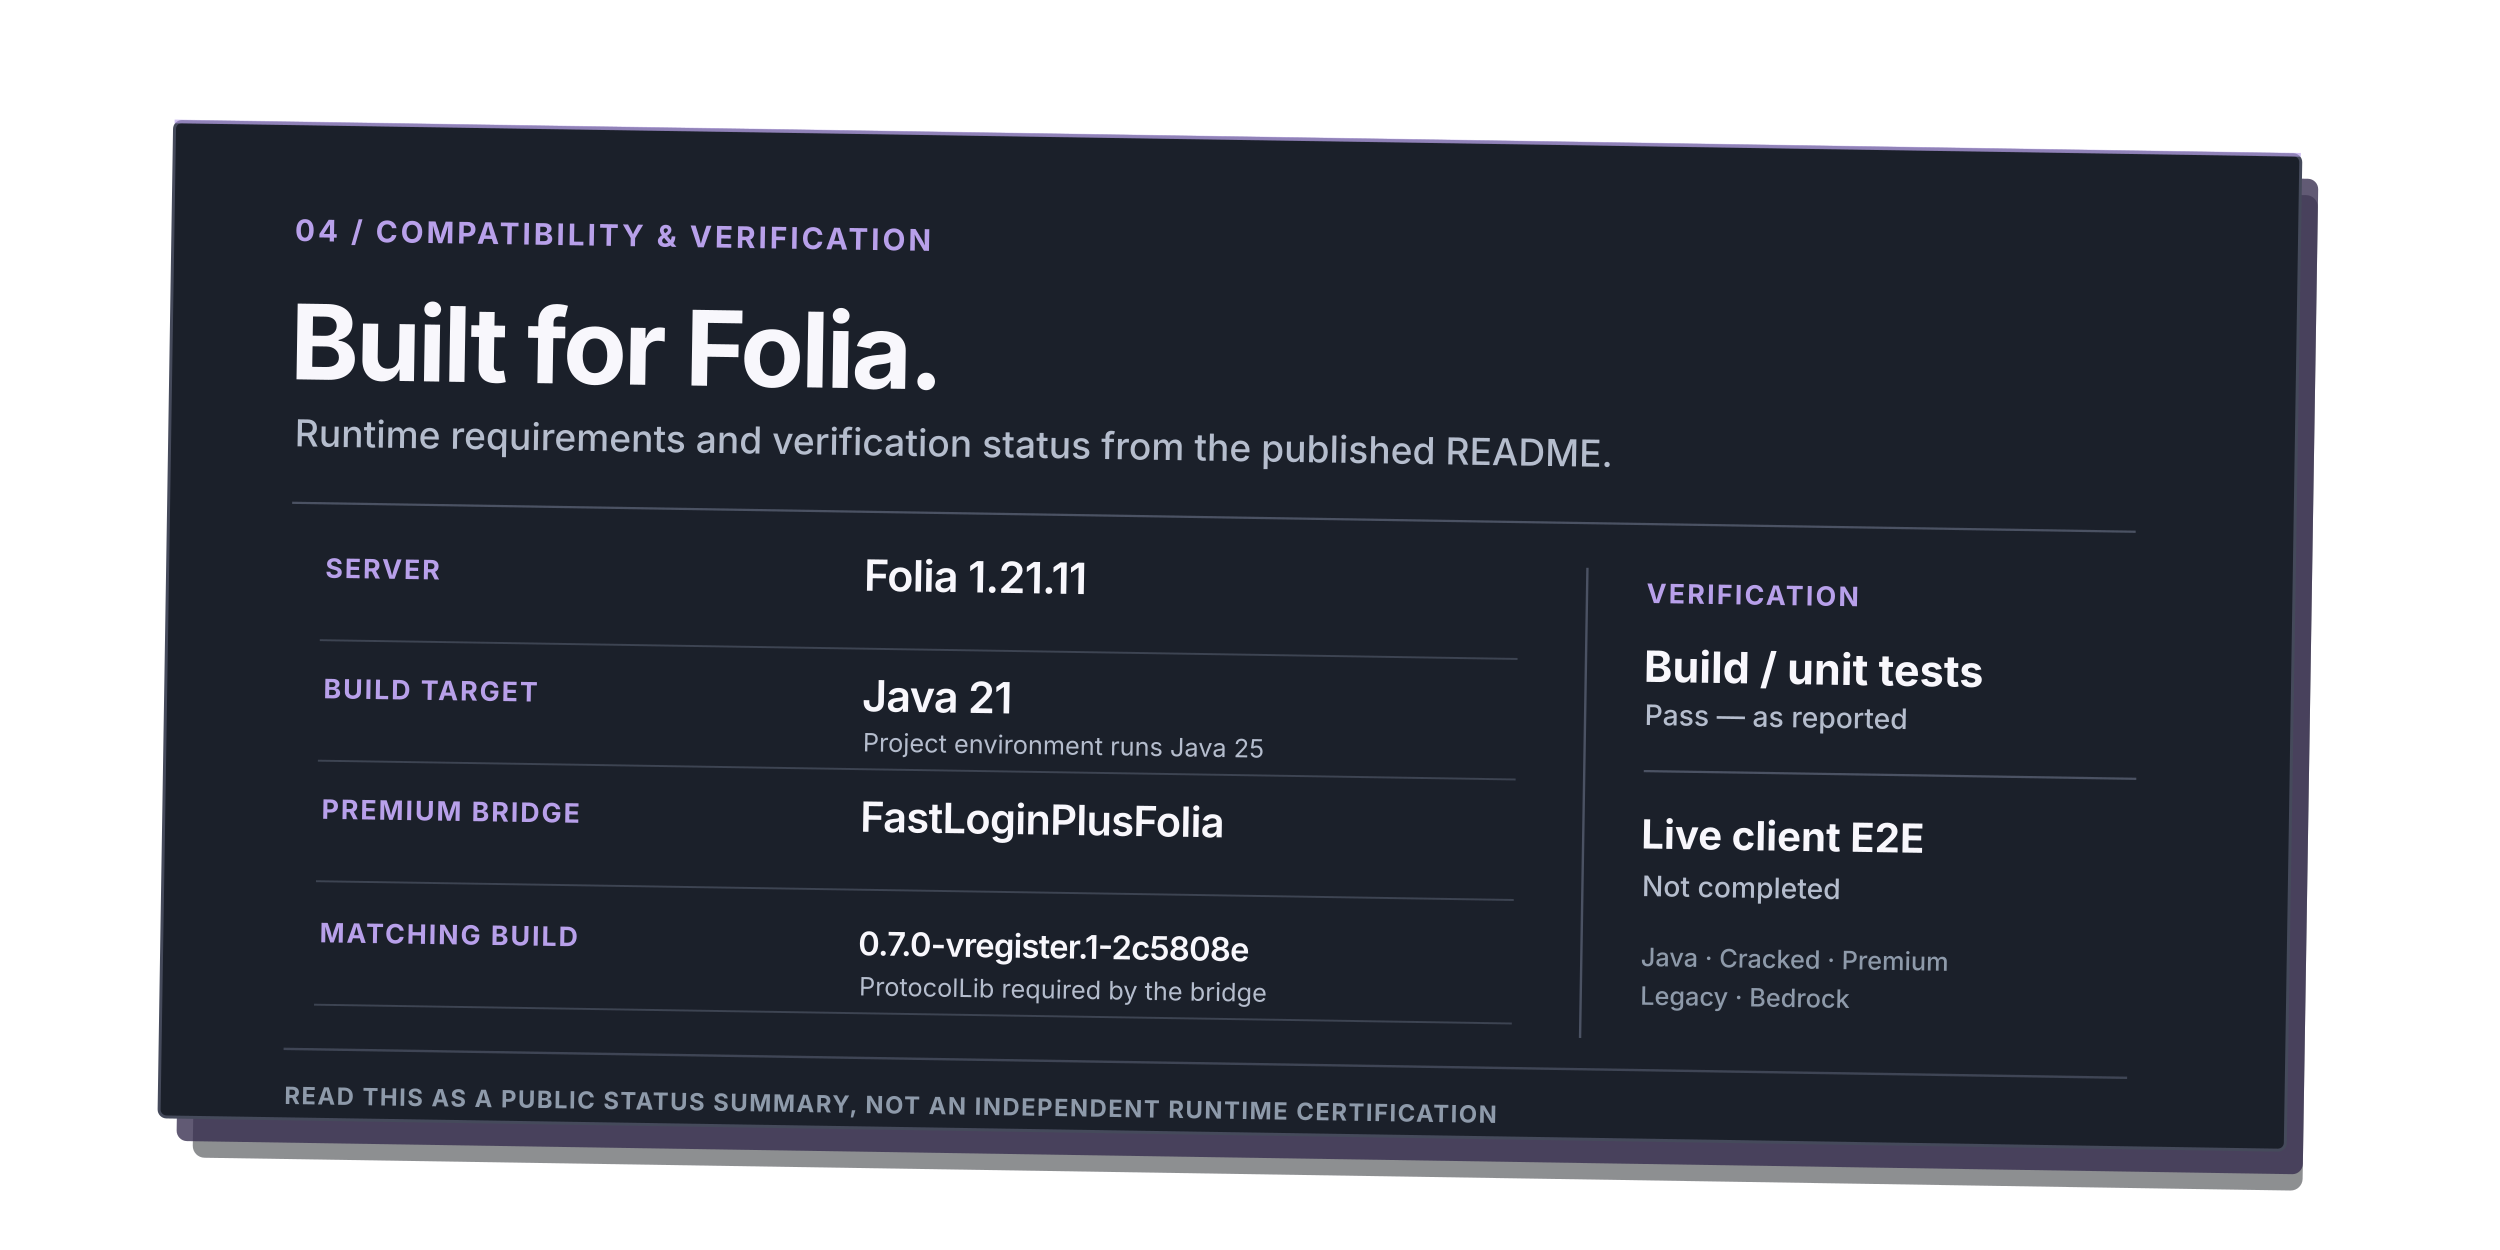
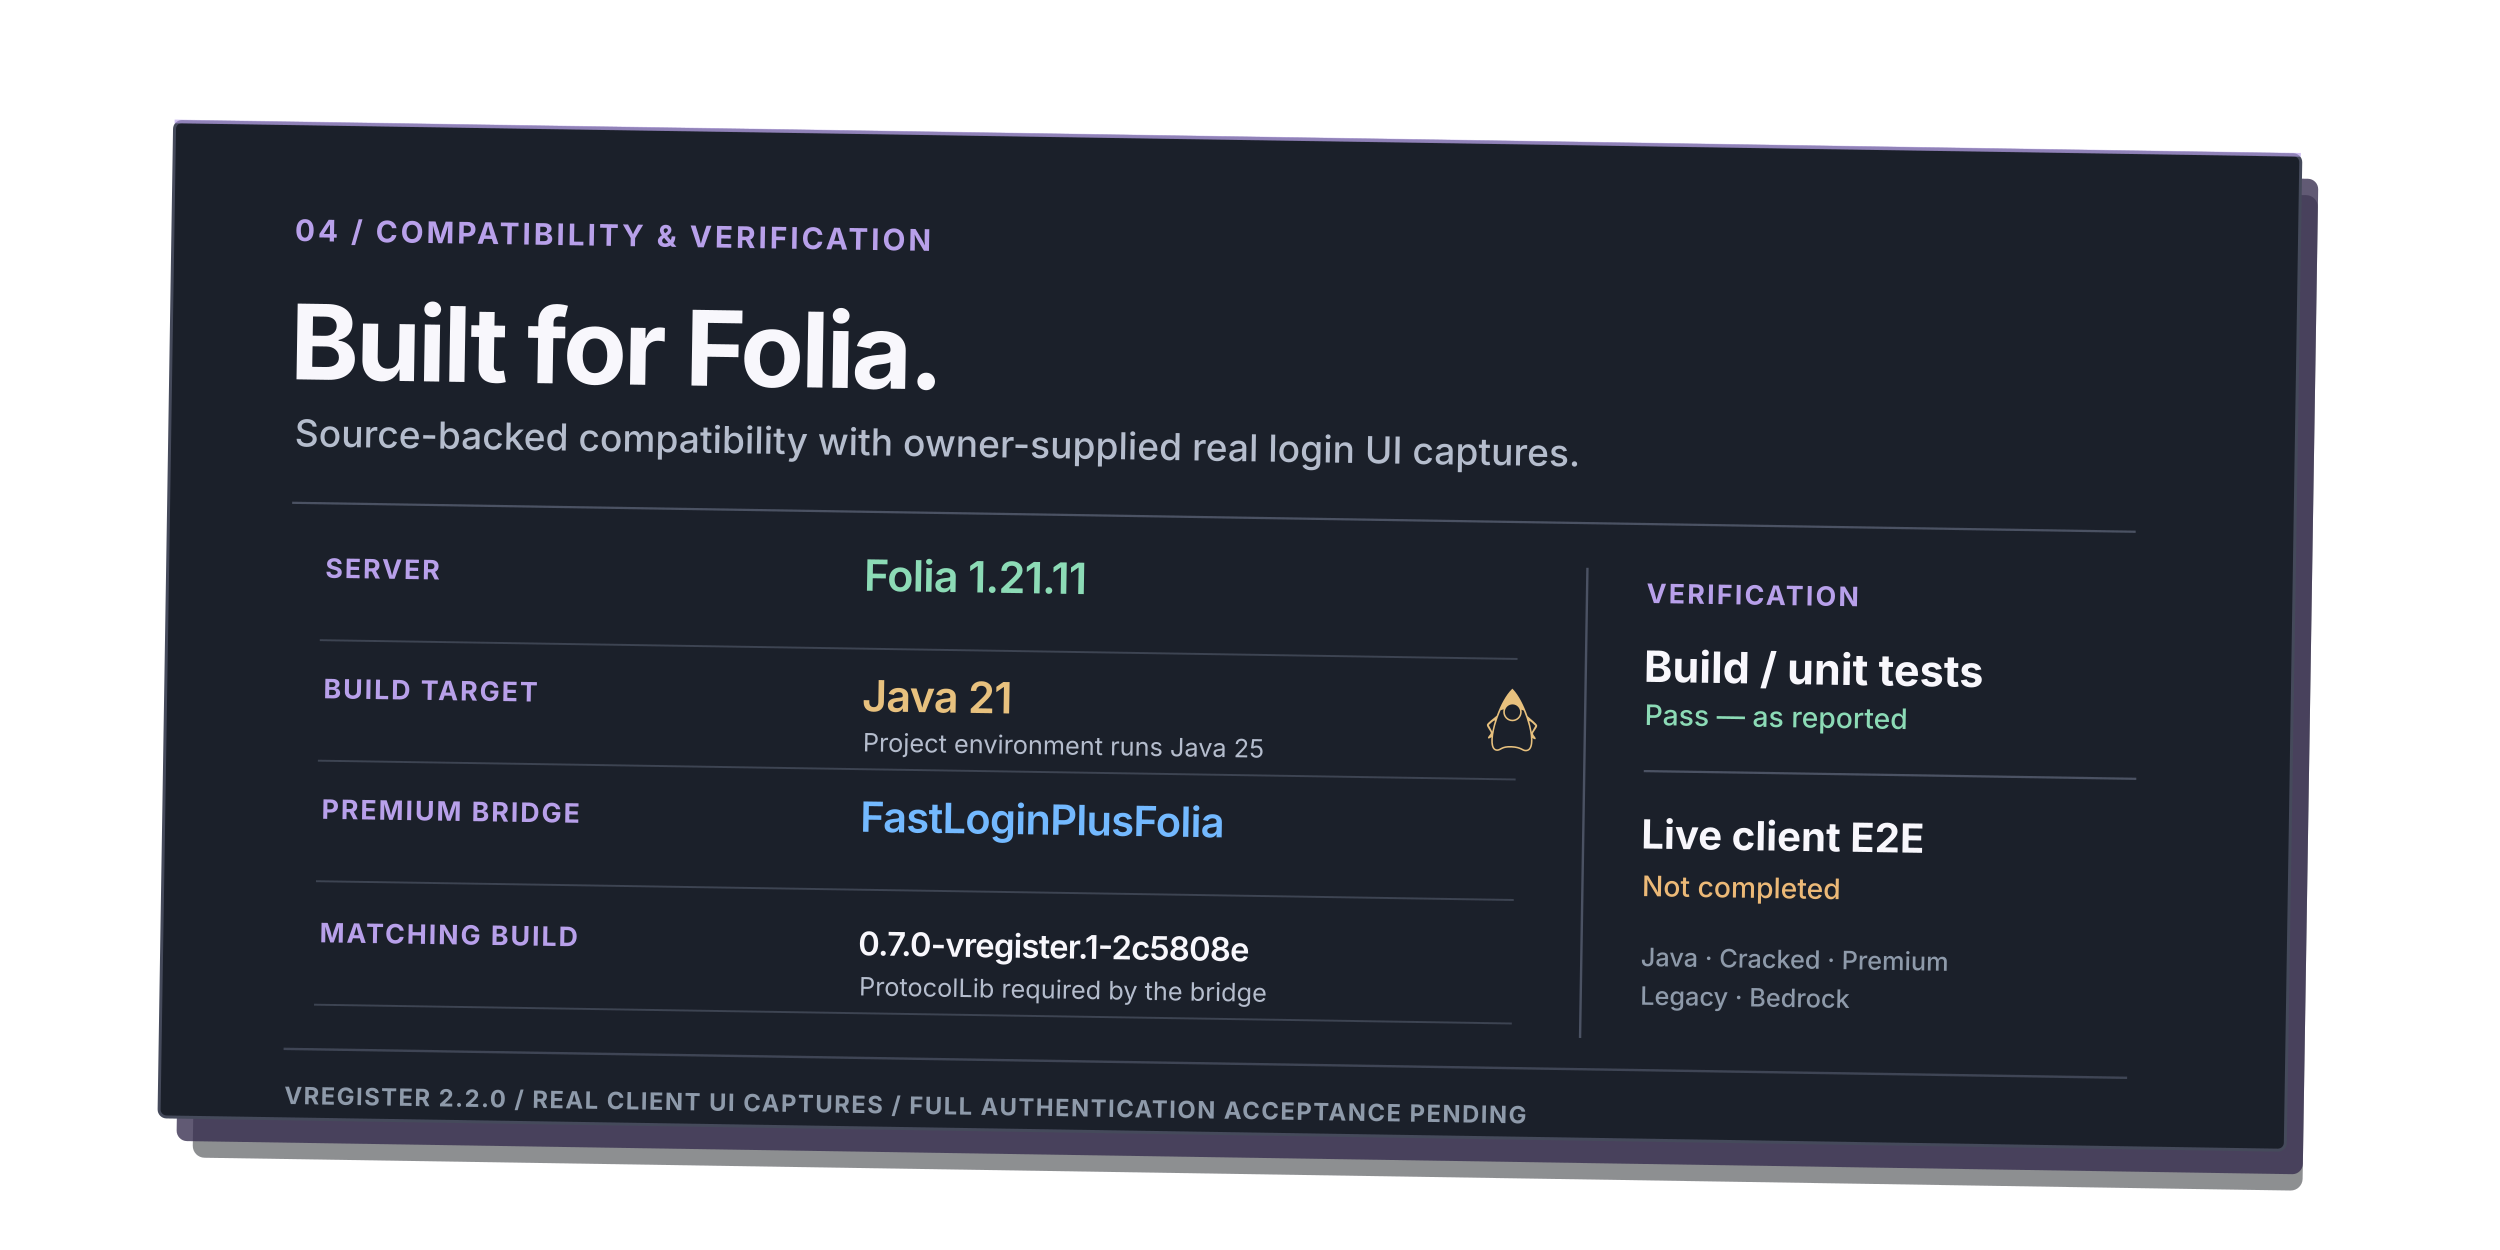
<svg xmlns="http://www.w3.org/2000/svg" viewBox="0 0 1680 840" width="1680" height="840" role="img">
  <g transform="rotate(0.9 840 428)">
    <rect x="135" y="120" width="1418" height="669" rx="8" fill="#03060C" opacity=".45" />
    <rect x="124" y="109" width="1429" height="669" rx="7" fill="#352C4D" opacity=".78" />
    <rect x="112" y="93" width="1429" height="669" rx="5" fill="#1B202A" stroke="#454A5B" stroke-width="2" />
    <path d="M112 93H1541" stroke="#B8A0EA" stroke-width="2.5" opacity=".65" />
    <text x="194" y="172" fill="#B8A0EA" font-family="Inter,Arial,Helvetica,sans-serif" font-size="20" font-weight="750" letter-spacing="2">04  /  COMPATIBILITY &amp; VERIFICATION</text>
    <text x="192" y="265" fill="#F8F7FC" font-family="Inter,Arial,Helvetica,sans-serif" font-size="70" font-weight="730" letter-spacing="-2">Built for Folia.</text>
-     <text x="196" y="310" fill="#B5BDCD" font-family="Inter,Arial,Helvetica,sans-serif" font-size="25" font-weight="450">Runtime requirements and verification status from the published README.</text>
+     <text x="196" y="310" fill="#B5BDCD" font-family="Inter,Arial,Helvetica,sans-serif" font-size="25" font-weight="450">Source-backed compatibility with owner-supplied real login UI captures.</text>
    <path d="M195 348H1434" fill="none" stroke="#4B5263" stroke-width="1.5" opacity="1" />
    <text x="218" y="398" fill="#B8A0EA" font-family="Inter,Arial,Helvetica,sans-serif" font-size="18" font-weight="680" letter-spacing="1.3">SERVER</text>
-     <text x="580" y="401" fill="#F8F7FC" font-family="Inter,Arial,Helvetica,sans-serif" font-size="29" font-weight="620" letter-spacing="-0.5">Folia 1.21.11</text>
+     <text x="580" y="401" fill="#8CDBB6" font-family="Inter,Arial,Helvetica,sans-serif" font-size="29" font-weight="620" letter-spacing="-0.5">Folia 1.21.11</text>
    <path d="M215 440H1020" fill="none" stroke="#4B5263" stroke-width="1.3" opacity="0.7" />
    <text x="218" y="479" fill="#B8A0EA" font-family="Inter,Arial,Helvetica,sans-serif" font-size="18" font-weight="680" letter-spacing="1.3">BUILD TARGET</text>
-     <text x="580" y="482" fill="#F8F7FC" font-family="Inter,Arial,Helvetica,sans-serif" font-size="29" font-weight="620" letter-spacing="-0.5">Java 21</text>
+     <text x="580" y="482" fill="#E8C17E" font-family="Inter,Arial,Helvetica,sans-serif" font-size="29" font-weight="620" letter-spacing="-0.5">Java 21</text>
    <text x="581" y="509" fill="#B5BDCD" font-family="Inter,Arial,Helvetica,sans-serif" font-size="17" font-weight="430">Project environment runs Java 25</text>
    <path d="M215 521H1020" fill="none" stroke="#4B5263" stroke-width="1.3" opacity="0.7" />
    <text x="218" y="560" fill="#B8A0EA" font-family="Inter,Arial,Helvetica,sans-serif" font-size="18" font-weight="680" letter-spacing="1.3">PREMIUM BRIDGE</text>
-     <text x="580" y="563" fill="#F8F7FC" font-family="Inter,Arial,Helvetica,sans-serif" font-size="28" font-weight="620" letter-spacing="-0.5">FastLoginPlusFolia</text>
+     <text x="580" y="563" fill="#73B9FF" font-family="Inter,Arial,Helvetica,sans-serif" font-size="28" font-weight="620" letter-spacing="-0.5">FastLoginPlusFolia</text>
    <path d="M215 602H1020" fill="none" stroke="#4B5263" stroke-width="1.3" opacity="0.7" />
    <text x="218" y="643" fill="#B8A0EA" font-family="Inter,Arial,Helvetica,sans-serif" font-size="18" font-weight="680" letter-spacing="1.3">MATCHING BUILD</text>
    <text x="580" y="646" fill="#F8F7FC" font-family="Inter,Arial,Helvetica,sans-serif" font-size="22" font-weight="620" letter-spacing="-0.5">0.7.0-vregister.1-2c5808e</text>
    <text x="581" y="673" fill="#B5BDCD" font-family="Inter,Arial,Helvetica,sans-serif" font-size="17" font-weight="430">ProtocolLib required by the bridge</text>
    <path d="M215 685H1020" fill="none" stroke="#4B5263" stroke-width="1.3" opacity="0.7" />
    <path d="M1066 378V694" stroke="#4B5263" stroke-width="1.6" />
    <text x="1106" y="401" fill="#B8A0EA" font-family="Inter,Arial,Helvetica,sans-serif" font-size="18" font-weight="720" letter-spacing="1.5">VERIFICATION</text>
    <text x="1105" y="454" fill="#F8F7FC" font-family="Inter,Arial,Helvetica,sans-serif" font-size="29" font-weight="650">Build / unit tests</text>
-     <text x="1106" y="483" fill="#B5BDCD" font-family="Inter,Arial,Helvetica,sans-serif" font-size="19" font-weight="470">Pass — as reported</text>
+     <text x="1106" y="483" fill="#8CDBB6" font-family="Inter,Arial,Helvetica,sans-serif" font-size="19" font-weight="470">Pass — as reported</text>
    <path d="M1106 514H1437" fill="none" stroke="#4B5263" stroke-width="1.5" opacity="1" />
    <text x="1105" y="566" fill="#F8F7FC" font-family="Inter,Arial,Helvetica,sans-serif" font-size="27" font-weight="650">Live client E2E</text>
-     <text x="1106" y="598" fill="#B5BDCD" font-family="Inter,Arial,Helvetica,sans-serif" font-size="19" font-weight="470">Not completed</text>
+     <text x="1106" y="598" fill="#ECB977" font-family="Inter,Arial,Helvetica,sans-serif" font-size="19" font-weight="470">Not completed</text>
    <text x="1106" y="645" fill="#8E9AAA" font-family="Inter,Arial,Helvetica,sans-serif" font-size="17" font-weight="450">Java · Cracked · Premium</text>
    <text x="1106" y="671" fill="#8E9AAA" font-family="Inter,Arial,Helvetica,sans-serif" font-size="17" font-weight="450">Legacy · Bedrock</text>
    <path d="M195 715H1434" fill="none" stroke="#4B5263" stroke-width="1.6" opacity="0.75" />
-     <text x="196" y="752" fill="#8E9AAA" font-family="Inter,Arial,Helvetica,sans-serif" font-size="16" font-weight="650" letter-spacing="1">READ THIS AS A PUBLIC STATUS SUMMARY, NOT AN INDEPENDENT RUNTIME CERTIFICATION</text>
+     <text x="196" y="752" fill="#8E9AAA" font-family="Inter,Arial,Helvetica,sans-serif" font-size="16" font-weight="650" letter-spacing="1">VREGISTER 2.2.0  /  REAL CLIENT UI CAPTURES  /  FULL AUTHENTICATION ACCEPTANCE PENDING</text>
+     <g transform="translate(996 460) scale(1.75)" fill="#E8C17E">
+       <path d="M11.915 0 11.7.215C9.515 2.4 7.47 6.39 6.046 10.483c-1.064 1.024-3.633 2.81-3.711 3.551-.093.87 1.746 2.611 1.55 3.235-.198.625-1.304 1.408-1.014 1.939.1.188.823.011 1.277-.491a13.389 13.389 0 0 0-.017 2.14c.076.906.27 1.668.643 2.232.372.563.956.911 1.667.911.397 0 .727-.114 1.024-.264.298-.149.571-.33.91-.5.68-.34 1.634-.666 3.53-.604 1.903.062 2.872.39 3.559.704.687.314 1.15.664 1.925.664.767 0 1.395-.336 1.807-.9.412-.563.631-1.33.72-2.24.06-.623.055-1.32 0-2.066.454.45 1.117.604 1.213.424.29-.53-.816-1.314-1.013-1.937-.198-.624 1.642-2.366 1.549-3.236-.08-.748-2.707-2.568-3.748-3.586C16.428 6.374 14.308 2.394 12.13.215zm.175 6.038a2.95 2.95 0 0 1 2.943 2.942 2.95 2.95 0 0 1-2.943 2.943A2.95 2.95 0 0 1 9.148 8.98a2.95 2.95 0 0 1 2.942-2.942zM8.685 7.983a3.515 3.515 0 0 0-.145.997c0 1.951 1.6 3.55 3.55 3.55 1.95 0 3.55-1.598 3.55-3.55 0-.329-.046-.648-.132-.951.334.095.64.208.915.336a42.699 42.699 0 0 1 2.042 5.829c.678 2.545 1.01 4.92.846 6.607-.082.844-.29 1.51-.606 1.94-.315.431-.713.651-1.315.651-.593 0-.932-.27-1.673-.61-.741-.338-1.825-.694-3.792-.758-1.974-.064-3.073.293-3.821.669-.375.188-.659.373-.911.5s-.466.2-.752.2c-.53 0-.876-.209-1.16-.64-.285-.43-.474-1.101-.545-1.948-.141-1.693.176-4.069.823-6.614a43.155 43.155 0 0 1 1.934-5.783c.348-.167.749-.31 1.192-.425zm-3.382 4.362a.216.216 0 0 1 .13.031c-.166.56-.323 1.116-.463 1.665a33.849 33.849 0 0 0-.547 2.555 3.9 3.9 0 0 0-.2-.39c-.58-1.012-.914-1.642-1.16-2.08.315-.24 1.679-1.755 2.24-1.781zm13.394.01c.562.027 1.926 1.543 2.24 1.783-.246.438-.58 1.068-1.16 2.08a4.428 4.428 0 0 0-.163.309 32.354 32.354 0 0 0-.562-2.49 40.579 40.579 0 0 0-.482-1.652.216.216 0 0 1 .127-.03z" />
+     </g>
  </g>
</svg>
